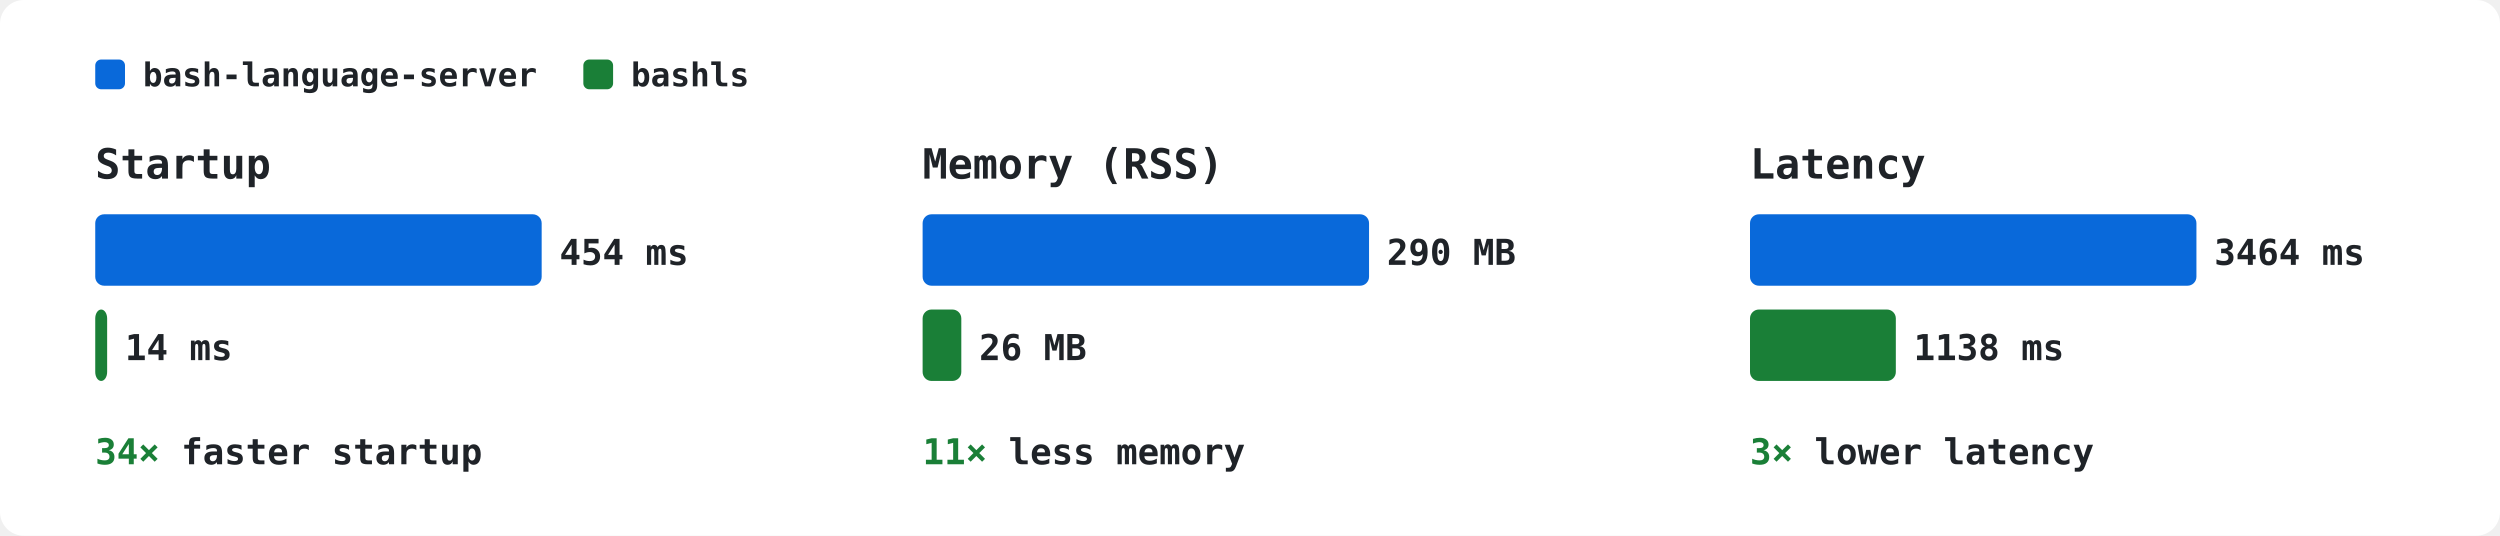
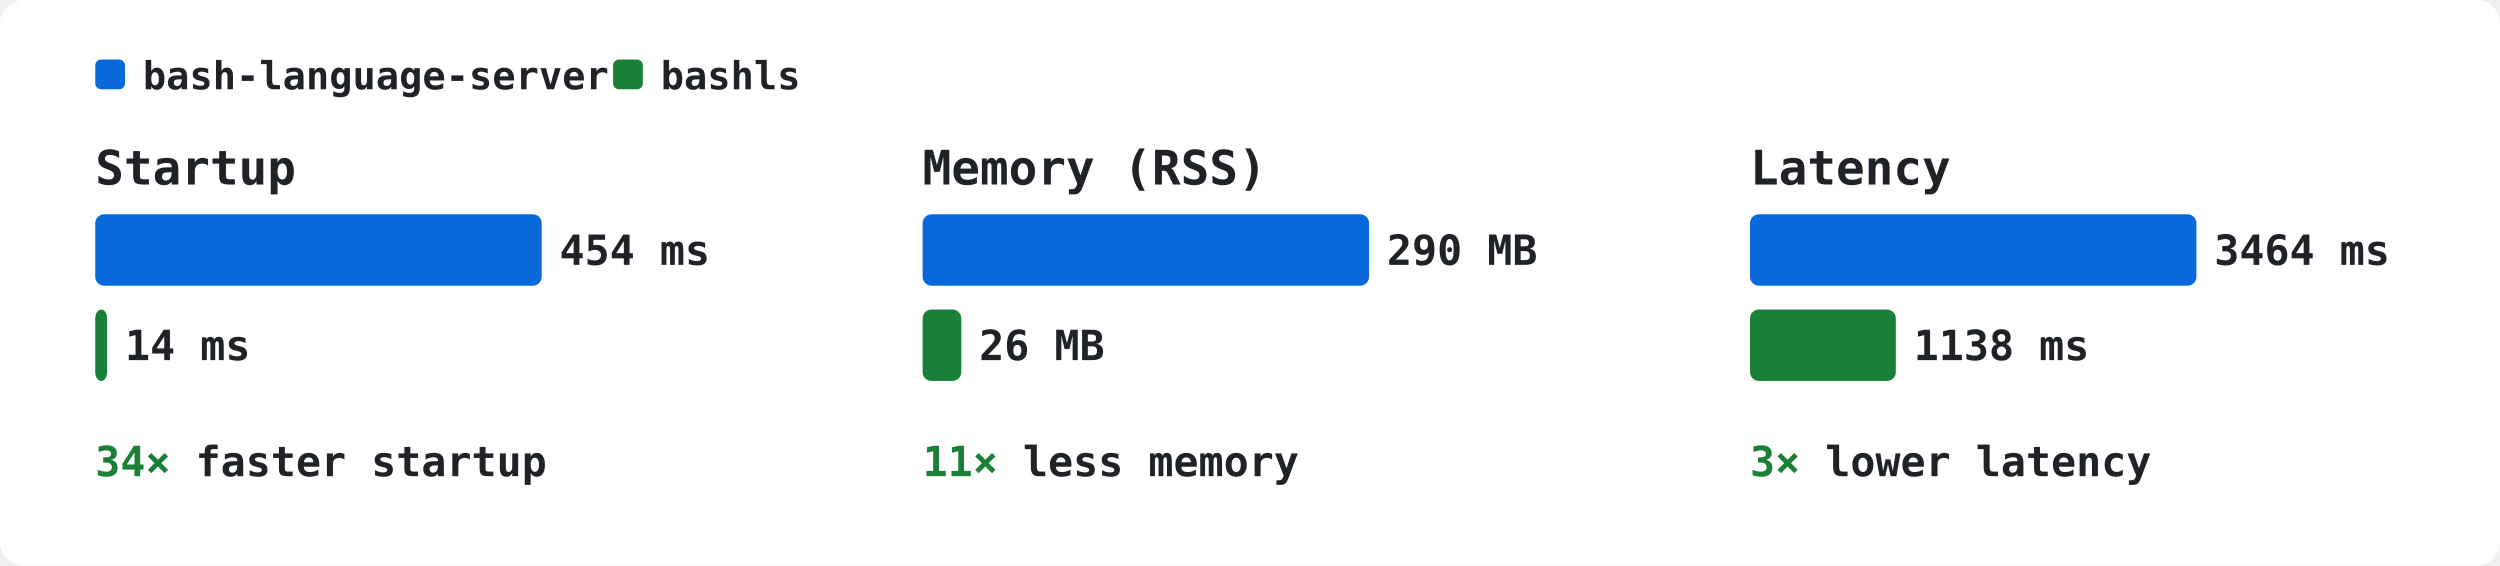
- <svg xmlns="http://www.w3.org/2000/svg" width="840" height="180" font-family="ui-monospace,SFMono-Regular,Menlo,Monaco,Consolas,monospace" font-size="13">
-   <rect width="840" height="180" fill="#ffffff" rx="8" />
+ <svg xmlns="http://www.w3.org/2000/svg" width="840" height="190" font-family="ui-monospace,SFMono-Regular,Menlo,Monaco,Consolas,monospace" font-size="14">
+   <rect width="840" height="190" fill="#ffffff" rx="8" />
  <rect x="32" y="20" width="10" height="10" fill="#0969da" rx="2" />
-   <text x="48" y="29" fill="#1f2328" font-size="11" font-weight="600">bash-language-server</text>
-   <rect x="196" y="20" width="10" height="10" fill="#1a7f37" rx="2" />
-   <text x="212" y="29" fill="#1f2328" font-size="11" font-weight="600">bashls</text>
-   <text x="32" y="60" fill="#1f2328" font-size="14" font-weight="600">Startup</text>
+   <text x="48" y="30" fill="#1f2328" font-size="13" font-weight="600">bash-language-server</text>
+   <rect x="206" y="20" width="10" height="10" fill="#1a7f37" rx="2" />
+   <text x="222" y="30" fill="#1f2328" font-size="13" font-weight="600">bashls</text>
+   <text x="32" y="62" fill="#1f2328" font-size="16" font-weight="600">Startup</text>
  <rect x="32" y="72" width="150" height="24" fill="#0969da" rx="3" />
-   <text x="188" y="89" fill="#1f2328" font-size="12" font-weight="600">454 ms</text>
+   <text x="188" y="89" fill="#1f2328" font-size="14" font-weight="600">454 ms</text>
  <rect x="32" y="104" width="4" height="24" fill="#1a7f37" rx="3" />
-   <text x="42" y="121" fill="#1f2328" font-size="12" font-weight="600">14 ms</text>
-   <text x="32" y="156" fill="#1f2328" font-size="12" font-weight="600">
-     <tspan font-weight="600" fill="#1a7f37">34×</tspan> faster startup</text>
-   <text x="310" y="60" fill="#1f2328" font-size="14" font-weight="600">Memory (RSS)</text>
+   <text x="42" y="121" fill="#1f2328" font-size="14" font-weight="600">14 ms</text>
+   <text x="32" y="160" fill="#1f2328" font-size="14" font-weight="600">
+     <tspan fill="#1a7f37">34×</tspan> faster startup</text>
+   <text x="310" y="62" fill="#1f2328" font-size="16" font-weight="600">Memory (RSS)</text>
  <rect x="310" y="72" width="150" height="24" fill="#0969da" rx="3" />
-   <text x="466" y="89" fill="#1f2328" font-size="12" font-weight="600">290 MB</text>
+   <text x="466" y="89" fill="#1f2328" font-size="14" font-weight="600">290 MB</text>
  <rect x="310" y="104" width="13" height="24" fill="#1a7f37" rx="3" />
-   <text x="329" y="121" fill="#1f2328" font-size="12" font-weight="600">26 MB</text>
-   <text x="310" y="156" fill="#1f2328" font-size="12" font-weight="600">
-     <tspan font-weight="600" fill="#1a7f37">11×</tspan> less memory</text>
-   <text x="588" y="60" fill="#1f2328" font-size="14" font-weight="600">Latency</text>
+   <text x="329" y="121" fill="#1f2328" font-size="14" font-weight="600">26 MB</text>
+   <text x="310" y="160" fill="#1f2328" font-size="14" font-weight="600">
+     <tspan fill="#1a7f37">11×</tspan> less memory</text>
+   <text x="588" y="62" fill="#1f2328" font-size="16" font-weight="600">Latency</text>
  <rect x="588" y="72" width="150" height="24" fill="#0969da" rx="3" />
-   <text x="744" y="89" fill="#1f2328" font-size="12" font-weight="600">3464 ms</text>
+   <text x="744" y="89" fill="#1f2328" font-size="14" font-weight="600">3464 ms</text>
  <rect x="588" y="104" width="49" height="24" fill="#1a7f37" rx="3" />
-   <text x="643" y="121" fill="#1f2328" font-size="12" font-weight="600">1138 ms</text>
-   <text x="588" y="156" fill="#1f2328" font-size="12" font-weight="600">
-     <tspan font-weight="600" fill="#1a7f37">3×</tspan> lower latency</text>
+   <text x="643" y="121" fill="#1f2328" font-size="14" font-weight="600">1138 ms</text>
+   <text x="588" y="160" fill="#1f2328" font-size="14" font-weight="600">
+     <tspan fill="#1a7f37">3×</tspan> lower latency</text>
</svg>
